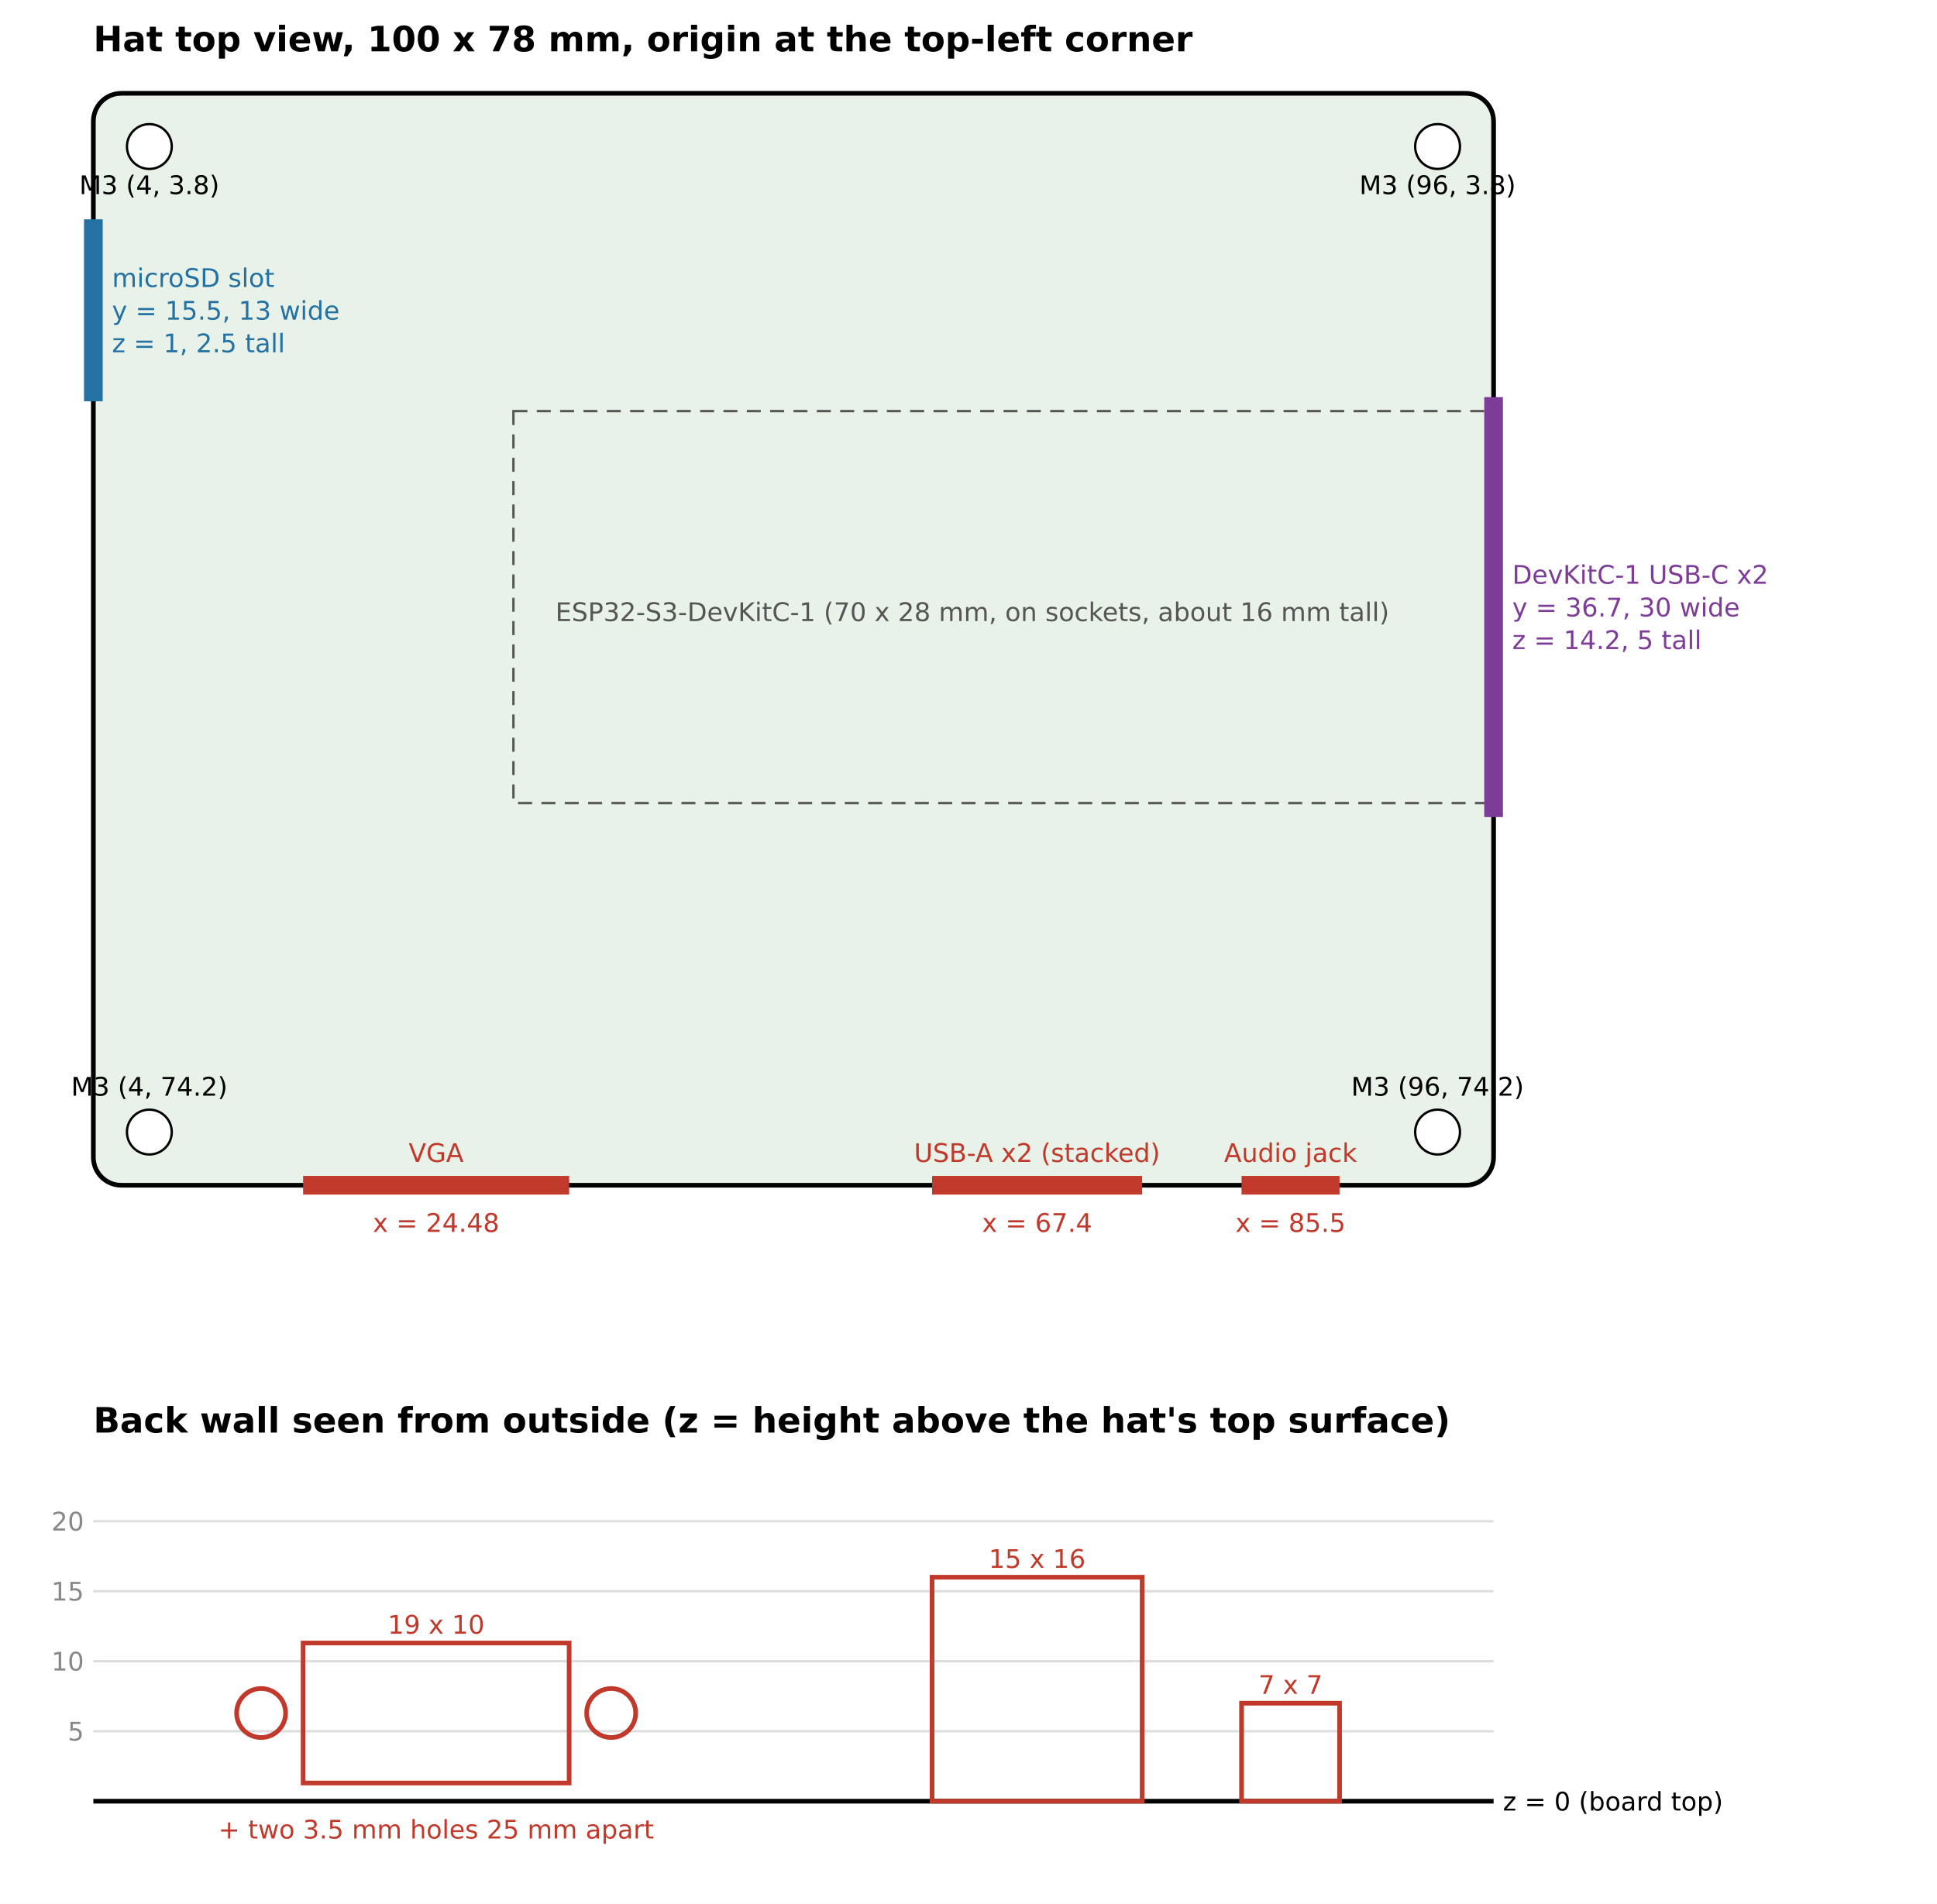
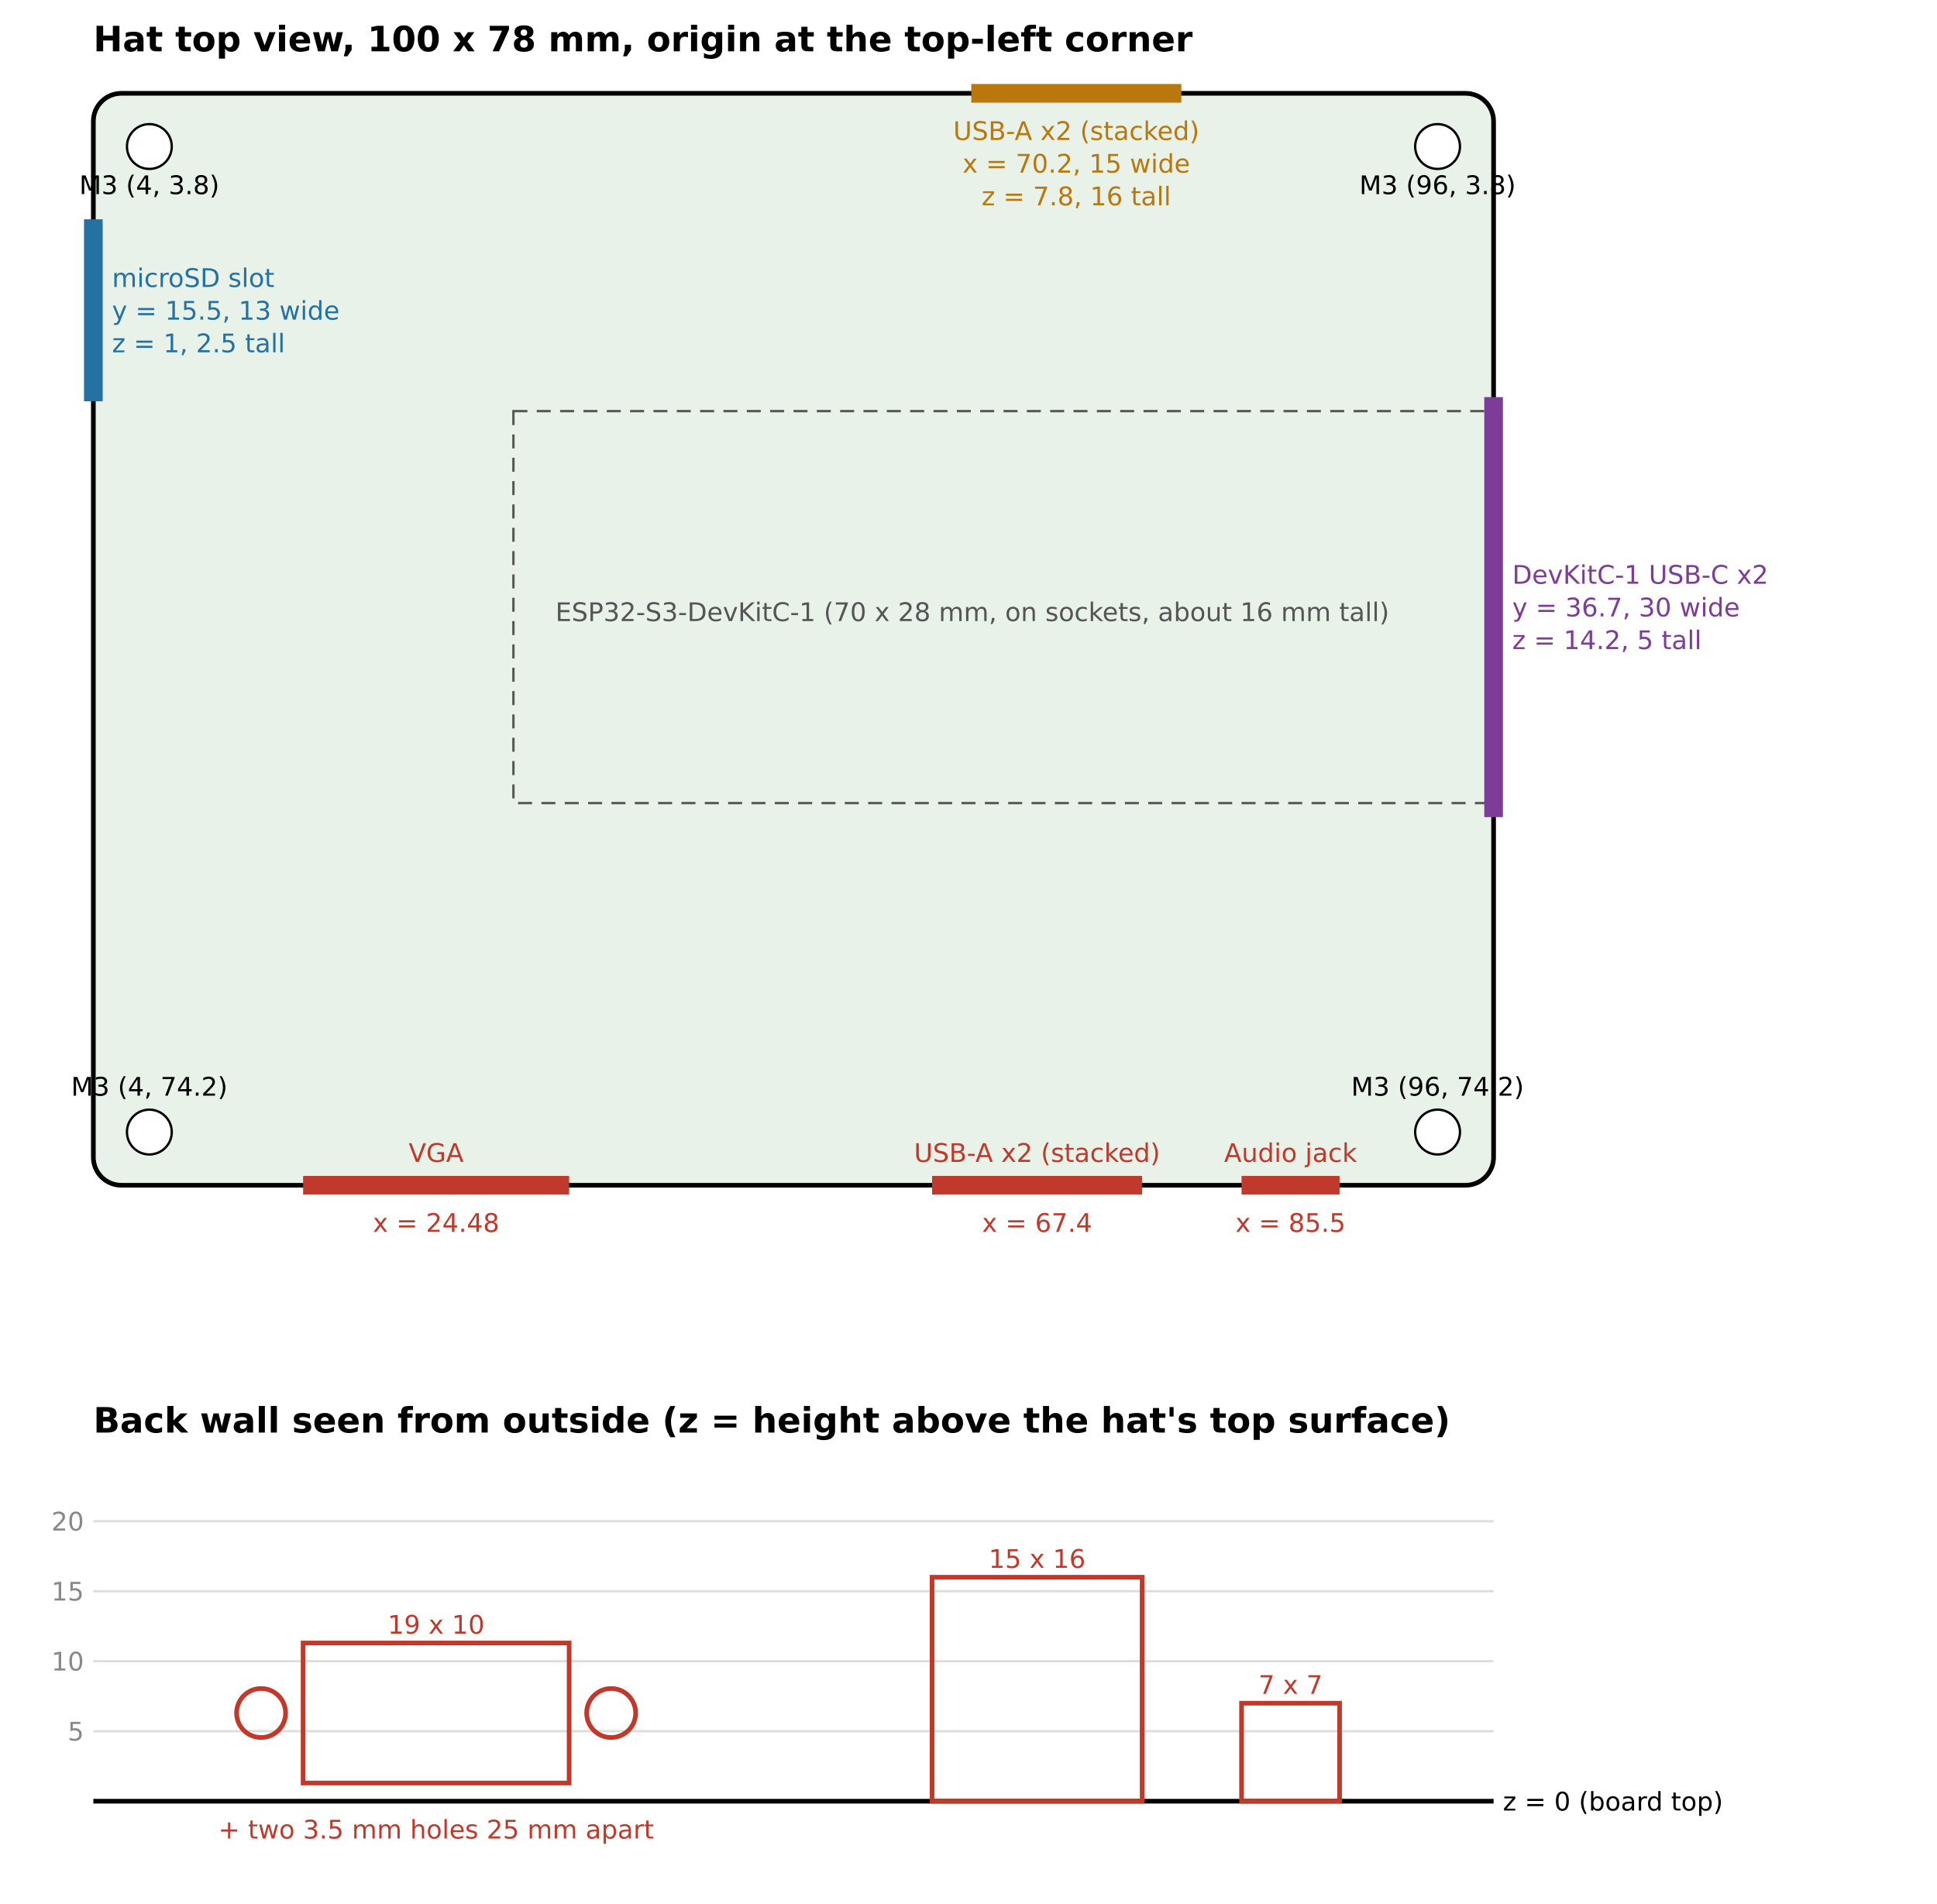
<svg xmlns="http://www.w3.org/2000/svg" width="830" height="816" font-family="DejaVu Sans, sans-serif" font-size="11">
  <rect width="100%" height="100%" fill="white" />
  <text x="40" y="22" font-size="15" font-weight="bold">Hat top view, 100 x 78 mm, origin at the top-left corner</text>
  <rect x="40.0" y="40.0" width="600.0" height="468.0" rx="12.0" fill="#e8f2e8" stroke="black" stroke-width="2" />
  <rect x="220.0" y="176.2" width="420.0" height="168.0" fill="none" stroke="#555" stroke-dasharray="6,4" />
  <text x="238.0" y="266.2" fill="#555">ESP32-S3-DevKitC-1 (70 x 28 mm, on sockets, about 16 mm tall)</text>
  <circle cx="616.0" cy="485.2" r="9.6" fill="white" stroke="black" />
  <text x="616.0" y="469.6" text-anchor="middle">M3 (96, 74.2)</text>
  <circle cx="616.0" cy="62.8" r="9.6" fill="white" stroke="black" />
  <text x="616.0" y="83.2" text-anchor="middle">M3 (96, 3.8)</text>
  <circle cx="64.0" cy="485.2" r="9.6" fill="white" stroke="black" />
  <text x="64.0" y="469.6" text-anchor="middle">M3 (4, 74.2)</text>
  <circle cx="64.0" cy="62.8" r="9.6" fill="white" stroke="black" />
  <text x="64.0" y="83.2" text-anchor="middle">M3 (4, 3.8)</text>
  <rect x="129.88" y="504.0" width="114.0" height="8" fill="#c0392b" />
  <text x="186.88" y="498.0" text-anchor="middle" fill="#c0392b">VGA</text>
  <text x="186.88" y="528.0" text-anchor="middle" fill="#c0392b">x = 24.48</text>
  <rect x="399.4" y="504.0" width="90.0" height="8" fill="#c0392b" />
  <text x="444.4" y="498.0" text-anchor="middle" fill="#c0392b">USB-A x2 (stacked)</text>
  <text x="444.4" y="528.0" text-anchor="middle" fill="#c0392b">x = 67.4</text>
  <rect x="532.0" y="504.0" width="42.0" height="8" fill="#c0392b" />
  <text x="553.0" y="498.0" text-anchor="middle" fill="#c0392b">Audio jack</text>
  <text x="553.0" y="528.0" text-anchor="middle" fill="#c0392b">x = 85.5</text>
+   <rect x="416.2" y="36.0" width="90.0" height="8" fill="#b9770e" />
+   <text x="461.2" y="60.0" text-anchor="middle" fill="#b9770e">USB-A x2 (stacked)</text>
+   <text x="461.2" y="74.0" text-anchor="middle" fill="#b9770e">x = 70.2, 15 wide</text>
+   <text x="461.2" y="88.0" text-anchor="middle" fill="#b9770e">z = 7.8, 16 tall</text>
  <rect x="36.0" y="94.0" width="8" height="78.0" fill="#2471a3" />
  <text x="48.0" y="123.0" fill="#2471a3">microSD slot</text>
  <text x="48.0" y="137.0" fill="#2471a3">y = 15.5, 13 wide</text>
  <text x="48.0" y="151.0" fill="#2471a3">z = 1, 2.5 tall</text>
  <rect x="636.0" y="170.2" width="8" height="180.0" fill="#7d3c98" />
  <text x="648.0" y="250.2" fill="#7d3c98">DevKitC-1 USB-C x2</text>
  <text x="648.0" y="264.2" fill="#7d3c98">y = 36.7, 30 wide</text>
  <text x="648.0" y="278.2" fill="#7d3c98">z = 14.2, 5 tall</text>
  <text x="40" y="614.0" font-size="15" font-weight="bold">Back wall seen from outside (z = height above the hat's top surface)</text>
  <line x1="40.0" y1="772.0" x2="640.0" y2="772.0" stroke="black" stroke-width="2" />
  <text x="644.0" y="776.0">z = 0 (board top)</text>
  <line x1="40.0" y1="742.0" x2="640.0" y2="742.0" stroke="#ddd" />
  <text x="36.0" y="746.0" text-anchor="end" fill="#888">5</text>
  <line x1="40.0" y1="712.0" x2="640.0" y2="712.0" stroke="#ddd" />
  <text x="36.0" y="716.0" text-anchor="end" fill="#888">10</text>
  <line x1="40.0" y1="682.0" x2="640.0" y2="682.0" stroke="#ddd" />
  <text x="36.0" y="686.0" text-anchor="end" fill="#888">15</text>
  <line x1="40.0" y1="652.0" x2="640.0" y2="652.0" stroke="#ddd" />
  <text x="36.0" y="656.0" text-anchor="end" fill="#888">20</text>
  <rect x="129.88" y="704.2" width="114.0" height="60.0" fill="none" stroke="#c0392b" stroke-width="2" />
  <text x="186.88" y="700.2" text-anchor="middle" fill="#c0392b">19 x 10</text>
  <circle cx="111.88" cy="734.2" r="10.5" fill="none" stroke="#c0392b" stroke-width="2" />
  <circle cx="261.88" cy="734.2" r="10.5" fill="none" stroke="#c0392b" stroke-width="2" />
  <text x="186.88" y="788.0" text-anchor="middle" fill="#c0392b">+ two 3.5 mm holes 25 mm apart</text>
  <rect x="399.4" y="676.0" width="90.0" height="96.0" fill="none" stroke="#c0392b" stroke-width="2" />
  <text x="444.4" y="672.0" text-anchor="middle" fill="#c0392b">15 x 16</text>
  <rect x="532.0" y="730.0" width="42.0" height="42.0" fill="none" stroke="#c0392b" stroke-width="2" />
  <text x="553.0" y="726.0" text-anchor="middle" fill="#c0392b">7 x 7</text>
</svg>
